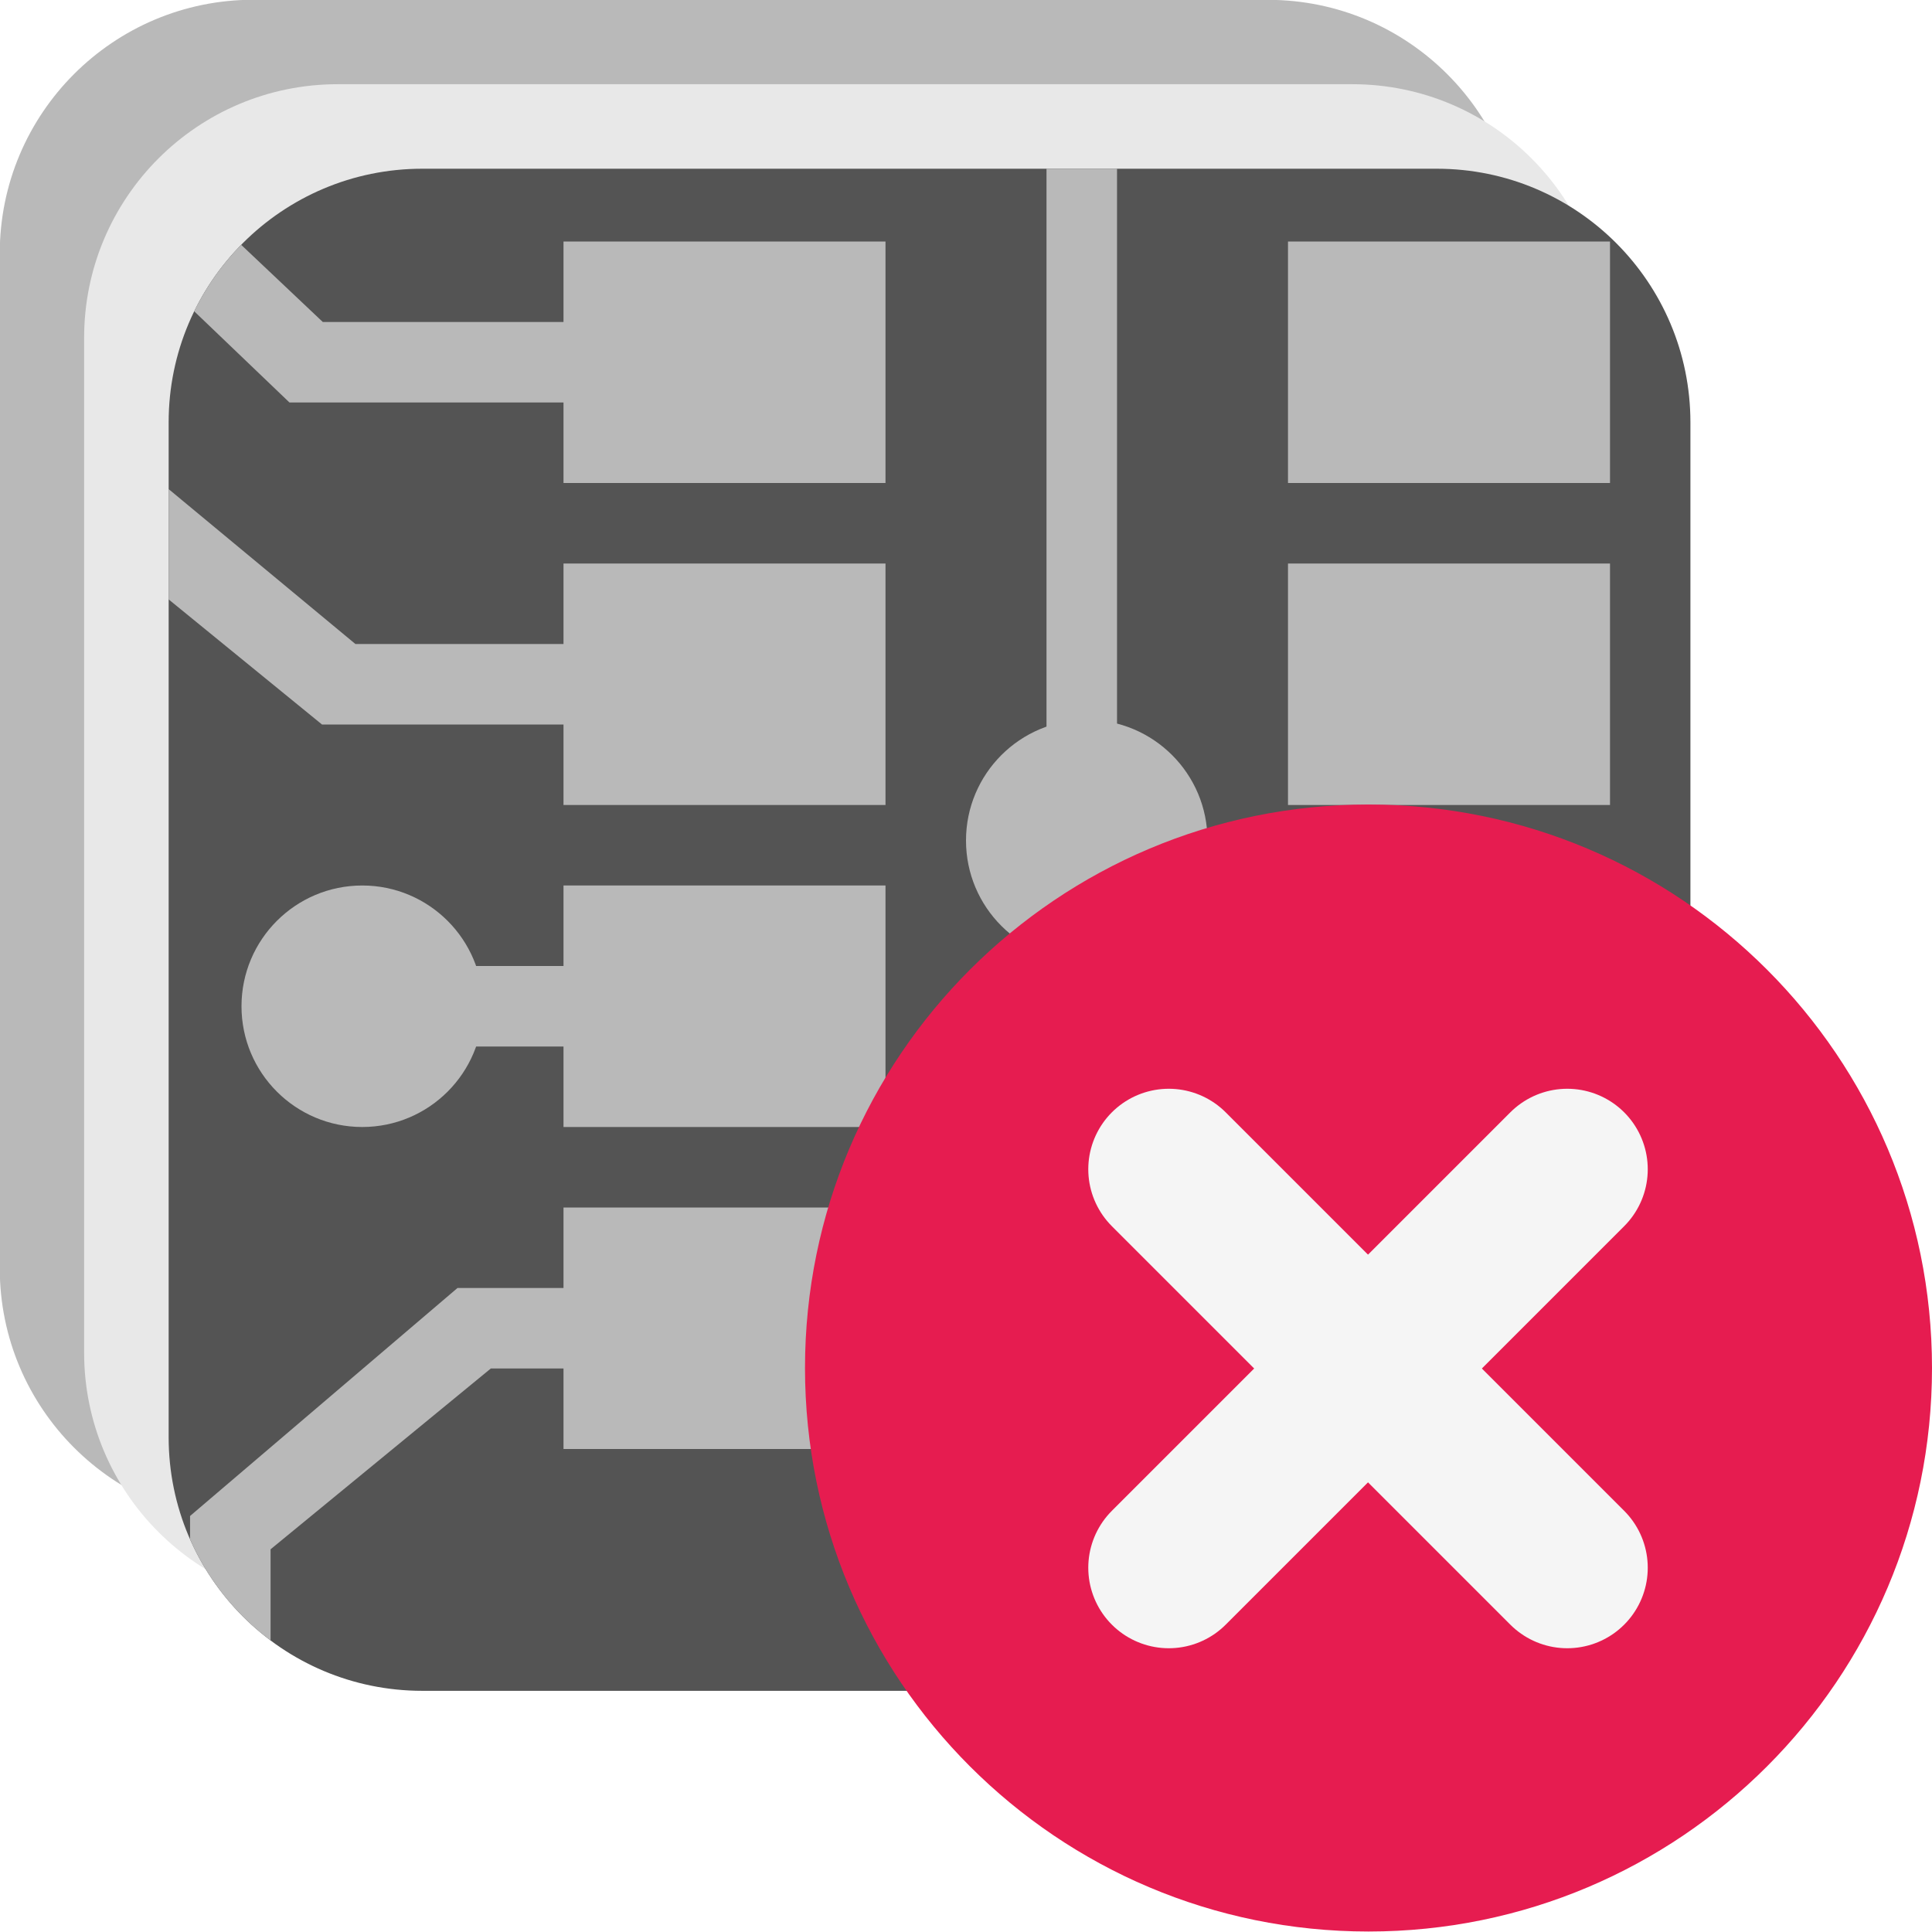
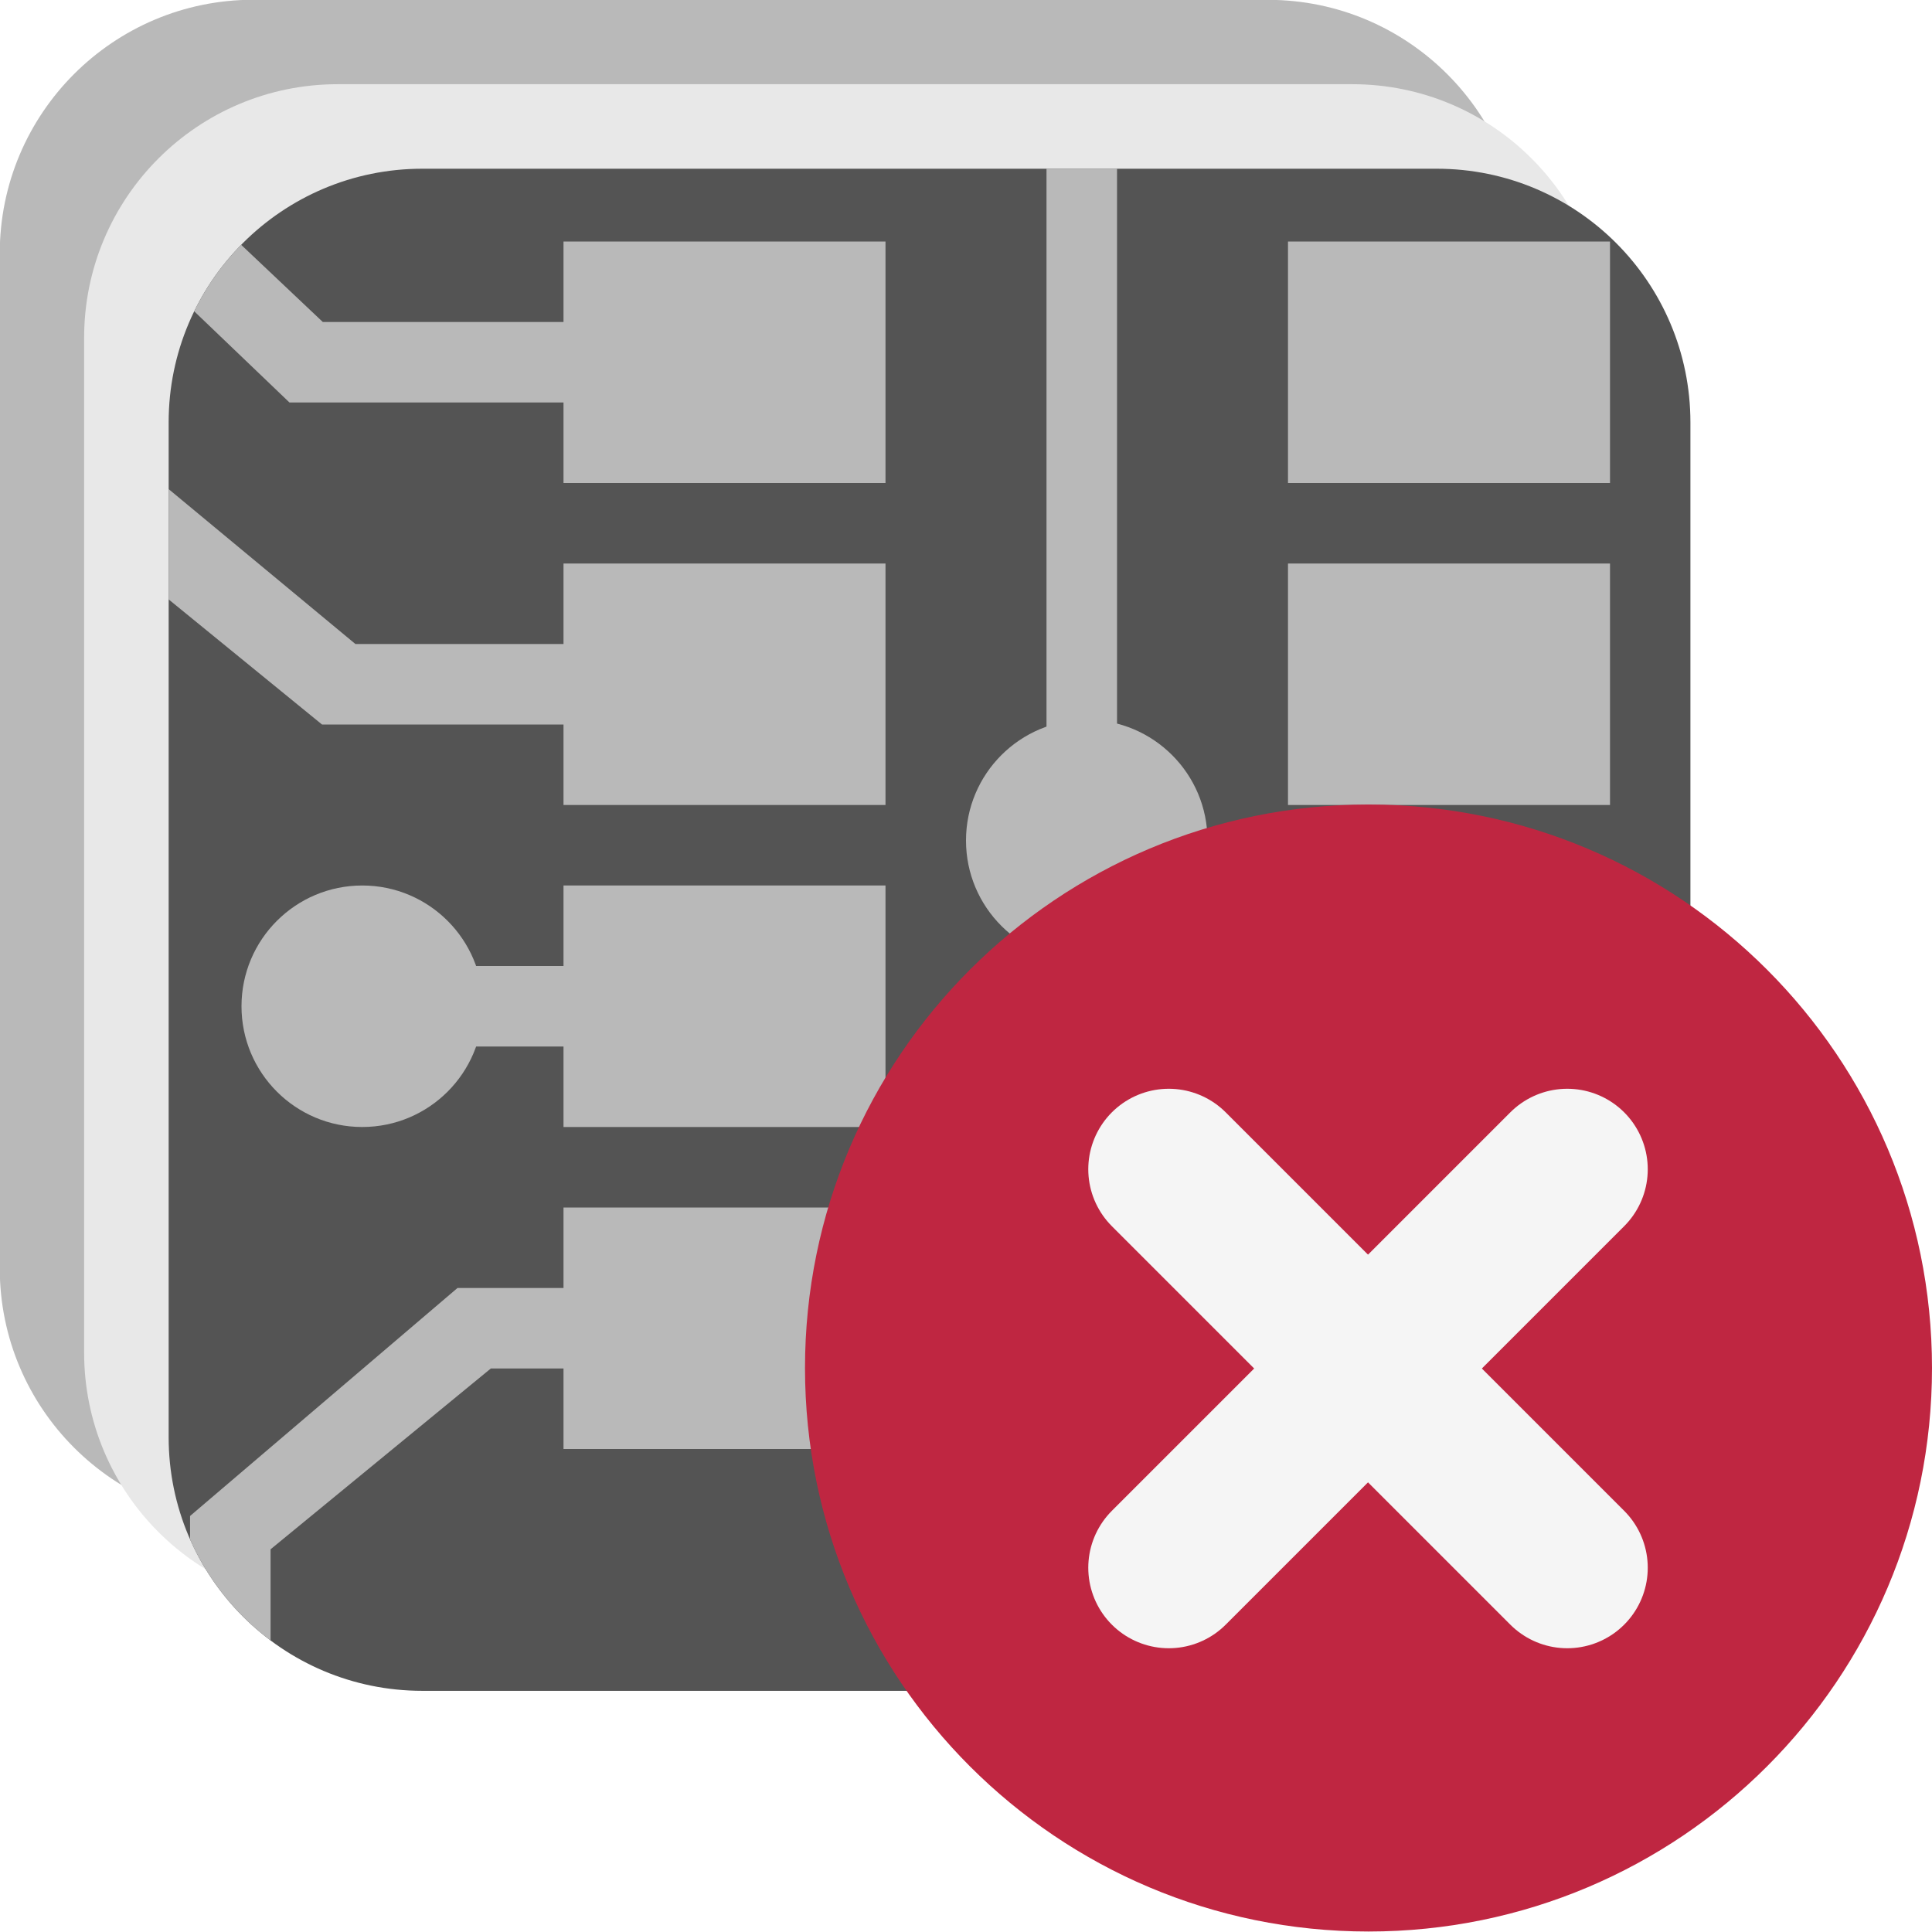
<svg xmlns="http://www.w3.org/2000/svg" id="Слой_1" data-name="Слой 1" viewBox="0 0 24 24" version="1.1">
  <defs id="defs881">
-     <style id="style879">.cls-1{fill:#b9b9b9;}.cls-2{fill:#e8e8e8;}.cls-3{fill:#545454;}.cls-4{fill:#1a81c4;}.cls-5{fill:#e61c50;}.cls-6{fill:none;stroke:#f5f5f5;stroke-linecap:round;stroke-linejoin:round;stroke-width:2px;}</style>
+     <style id="style879">.cls-1{fill:#b9b9b9;}.cls-2{fill:#e8e8e8;}.cls-3{fill:#545454;}.cls-4{fill:#1a81c4;}.cls-5{fill:#bf2641;}.cls-6{fill:none;stroke:#f5f5f5;stroke-linecap:round;stroke-linejoin:round;stroke-width:2px;}</style>
    <clipPath clipPathUnits="userSpaceOnUse" id="clipPath861">
      <rect class="cls-3" x="2.095" y="2.096" width="18.904" height="18.908" rx="3.151" id="rect863" />
    </clipPath>
    <clipPath clipPathUnits="userSpaceOnUse" id="clipPath865">
      <rect class="cls-3" x="2.095" y="2.096" width="18.904" height="18.908" rx="3.151" id="rect867" />
    </clipPath>
    <clipPath clipPathUnits="userSpaceOnUse" id="clipPath869">
      <rect class="cls-3" x="2.095" y="2.096" width="18.904" height="18.908" rx="3.151" id="rect871" />
    </clipPath>
    <clipPath clipPathUnits="userSpaceOnUse" id="clipPath873">
      <rect class="cls-3" x="2.095" y="2.096" width="18.904" height="18.908" rx="3.151" id="rect875" />
    </clipPath>
    <clipPath clipPathUnits="userSpaceOnUse" id="clipPath877">
      <rect class="cls-3" x="2.095" y="2.096" width="18.904" height="18.908" rx="3.151" id="rect879" />
    </clipPath>
    <clipPath clipPathUnits="userSpaceOnUse" id="clipPath881">
      <rect class="cls-3" x="2.095" y="2.096" width="18.904" height="18.908" rx="3.151" id="rect883" />
    </clipPath>
    <clipPath clipPathUnits="userSpaceOnUse" id="clipPath885">
      <rect class="cls-3" x="3.095" y="3.096" width="18.904" height="18.908" rx="3.151" id="rect887" />
    </clipPath>
    <clipPath clipPathUnits="userSpaceOnUse" id="clipPath889">
      <rect class="cls-3" x="2.095" y="2.096" width="18.904" height="18.908" rx="3.151" id="rect891" />
    </clipPath>
    <clipPath clipPathUnits="userSpaceOnUse" id="clipPath893">
      <rect class="cls-3" x="2.095" y="2.096" width="18.904" height="18.908" rx="3.151" id="rect896" />
    </clipPath>
    <clipPath clipPathUnits="userSpaceOnUse" id="clipPath898">
      <rect class="cls-3" x="2.095" y="2.096" width="18.904" height="18.908" rx="3.151" id="rect900" />
    </clipPath>
    <clipPath clipPathUnits="userSpaceOnUse" id="clipPath902">
      <rect class="cls-3" x="2.095" y="2.096" width="18.904" height="18.908" rx="3.151" id="rect904" />
    </clipPath>
    <clipPath clipPathUnits="userSpaceOnUse" id="clipPath906">
      <rect class="cls-3" x="2.095" y="2.096" width="18.904" height="18.908" rx="3.151" id="rect908" />
    </clipPath>
    <clipPath clipPathUnits="userSpaceOnUse" id="clipPath910">
      <rect class="cls-3" x="2.095" y="2.096" width="18.904" height="18.908" rx="3.151" id="rect912" />
    </clipPath>
    <clipPath clipPathUnits="userSpaceOnUse" id="clipPath914">
      <rect class="cls-3" x="2.095" y="2.096" width="18.904" height="18.908" rx="3.151" id="rect916" />
    </clipPath>
    <clipPath clipPathUnits="userSpaceOnUse" id="clipPath918">
      <rect class="cls-3" x="2.095" y="2.096" width="18.904" height="18.908" rx="3.151" id="rect920" />
    </clipPath>
    <clipPath clipPathUnits="userSpaceOnUse" id="clipPath922">
      <rect class="cls-3" x="2.095" y="2.096" width="18.904" height="18.908" rx="3.151" id="rect924" />
    </clipPath>
    <clipPath clipPathUnits="userSpaceOnUse" id="clipPath926">
      <rect class="cls-3" x="2.095" y="2.096" width="18.904" height="18.908" rx="3.151" id="rect928" />
    </clipPath>
    <clipPath clipPathUnits="userSpaceOnUse" id="clipPath930">
      <rect class="cls-3" x="2.095" y="2.096" width="18.904" height="18.908" rx="3.151" id="rect932" />
    </clipPath>
  </defs>
  <path class="cls-1" d="M 3.148,-0.002 H 15.75 a 3.151,3.151 0 0 1 3.151,3.151 v 12.606 a 3.151,3.151 0 0 1 -3.151,3.151 H 3.148 a 3.151,3.151 0 0 1 -3.151,-3.151 V 3.148 a 3.151,3.151 0 0 1 3.151,-3.151 z" id="path885" />
  <path class="cls-2" d="M 4.196,1.046 H 16.798 a 3.151,3.151 0 0 1 3.151,3.151 v 12.606 a 3.151,3.151 0 0 1 -3.151,3.151 H 4.196 A 3.151,3.151 0 0 1 1.045,16.803 V 4.197 a 3.151,3.151 0 0 1 3.151,-3.151 z" id="path887" />
  <rect class="cls-3" x="2.095" y="2.096" width="18.904" height="18.908" rx="3.151" id="rect889" clip-path="url(#clipPath930)" />
  <path class="cls-1" d="M 7.161,9 H 4 L 0.099,5.818 V 5.315 c 0,0 0.002,-0.301 0.013,-0.401 C 0.124,4.809 0.195,4.5 0.195,4.5 L 4.415,8 h 2.747 z" id="path891" clip-path="url(#clipPath926)" />
  <rect class="cls-1" x="7" y="7" width="4" height="3" id="rect893" clip-path="url(#clipPath922)" />
  <rect class="cls-1" x="7" y="11" width="4" height="3" id="rect895" clip-path="url(#clipPath918)" />
  <rect class="cls-1" x="7" y="15" width="4" height="3" id="rect897" clip-path="url(#clipPath914)" />
  <rect class="cls-1" x="16.236" y="17.345" width="3.226" height="1.935" id="rect899" clip-path="url(#clipPath910)" />
  <rect class="cls-1" x="16.236" y="12.511" width="3.226" height="1.935" id="rect901" clip-path="url(#clipPath906)" />
  <rect class="cls-1" x="16" y="7" width="4" height="3" id="rect903" clip-path="url(#clipPath902)" />
  <rect class="cls-1" x="16" y="3" width="4" height="3" id="rect905" clip-path="url(#clipPath898)" />
  <path class="cls-1" d="M 7.161,5 H 3.596 L 1.281,2.784 c 0,0 0.3,-0.22 0.408,-0.282 C 1.85,2.415 2.017,2.34 2.191,2.28 L 4.01,4 H 7.161 Z" id="path907" clip-path="url(#clipPath893)" />
  <rect class="cls-1" x="7" y="3" width="4" height="3" id="rect909" ry="0" clip-path="url(#clipPath889)" />
  <polygon class="cls-1" points="15.965,19.833 14.876,18.744 14.876,12.59 15.876,12.59 15.876,18.33 16.379,18.833 17.29,18.833 17.29,19.833 " id="polygon911" transform="translate(-1,-1)" clip-path="url(#clipPath885)" />
  <rect class="cls-1" x="13" y="2.049" width="0.876" height="7.451" id="rect913" clip-path="url(#clipPath881)" />
  <rect class="cls-1" x="19.365" y="13.026" width="1.634" height="1" id="rect915" clip-path="url(#clipPath877)" />
  <path id="polygon917" style="fill:#b9b9b9" d="M 2.923,21.006 C 2.736,20.96 2.548,20.915 2.361,20.869 V 18.832 L 5.683,16 H 8 v 1 H 6.097 l -2.736,2.246 v 1.76 z" clip-path="url(#clipPath873)" />
  <rect class="cls-1" x="3.5" y="12" width="4.5" height="1" id="rect919" clip-path="url(#clipPath869)" />
  <path class="cls-1" d="M 15,10.442 A 1.5,1.5 0 1 1 13.5,8.941 1.5,1.5 0 0 1 15,10.442 Z" id="path923" style="stroke-width:1" clip-path="url(#clipPath865)" />
  <path class="cls-1" d="M 6,12.5 A 1.5,1.5 0 1 1 4.501,11 1.5,1.5 0 0 1 6,12.5 Z" id="path927" style="stroke-width:1" clip-path="url(#clipPath861)" />
  <circle class="cls-5" cx="17" cy="16.994" r="7" id="circle929" />
  <line class="cls-6" x1="19.469" y1="14.525" x2="14.519" y2="19.475" id="line931" />
  <line class="cls-6" x1="19.469" y1="19.475" x2="14.519" y2="14.525" id="line933" />
</svg>
